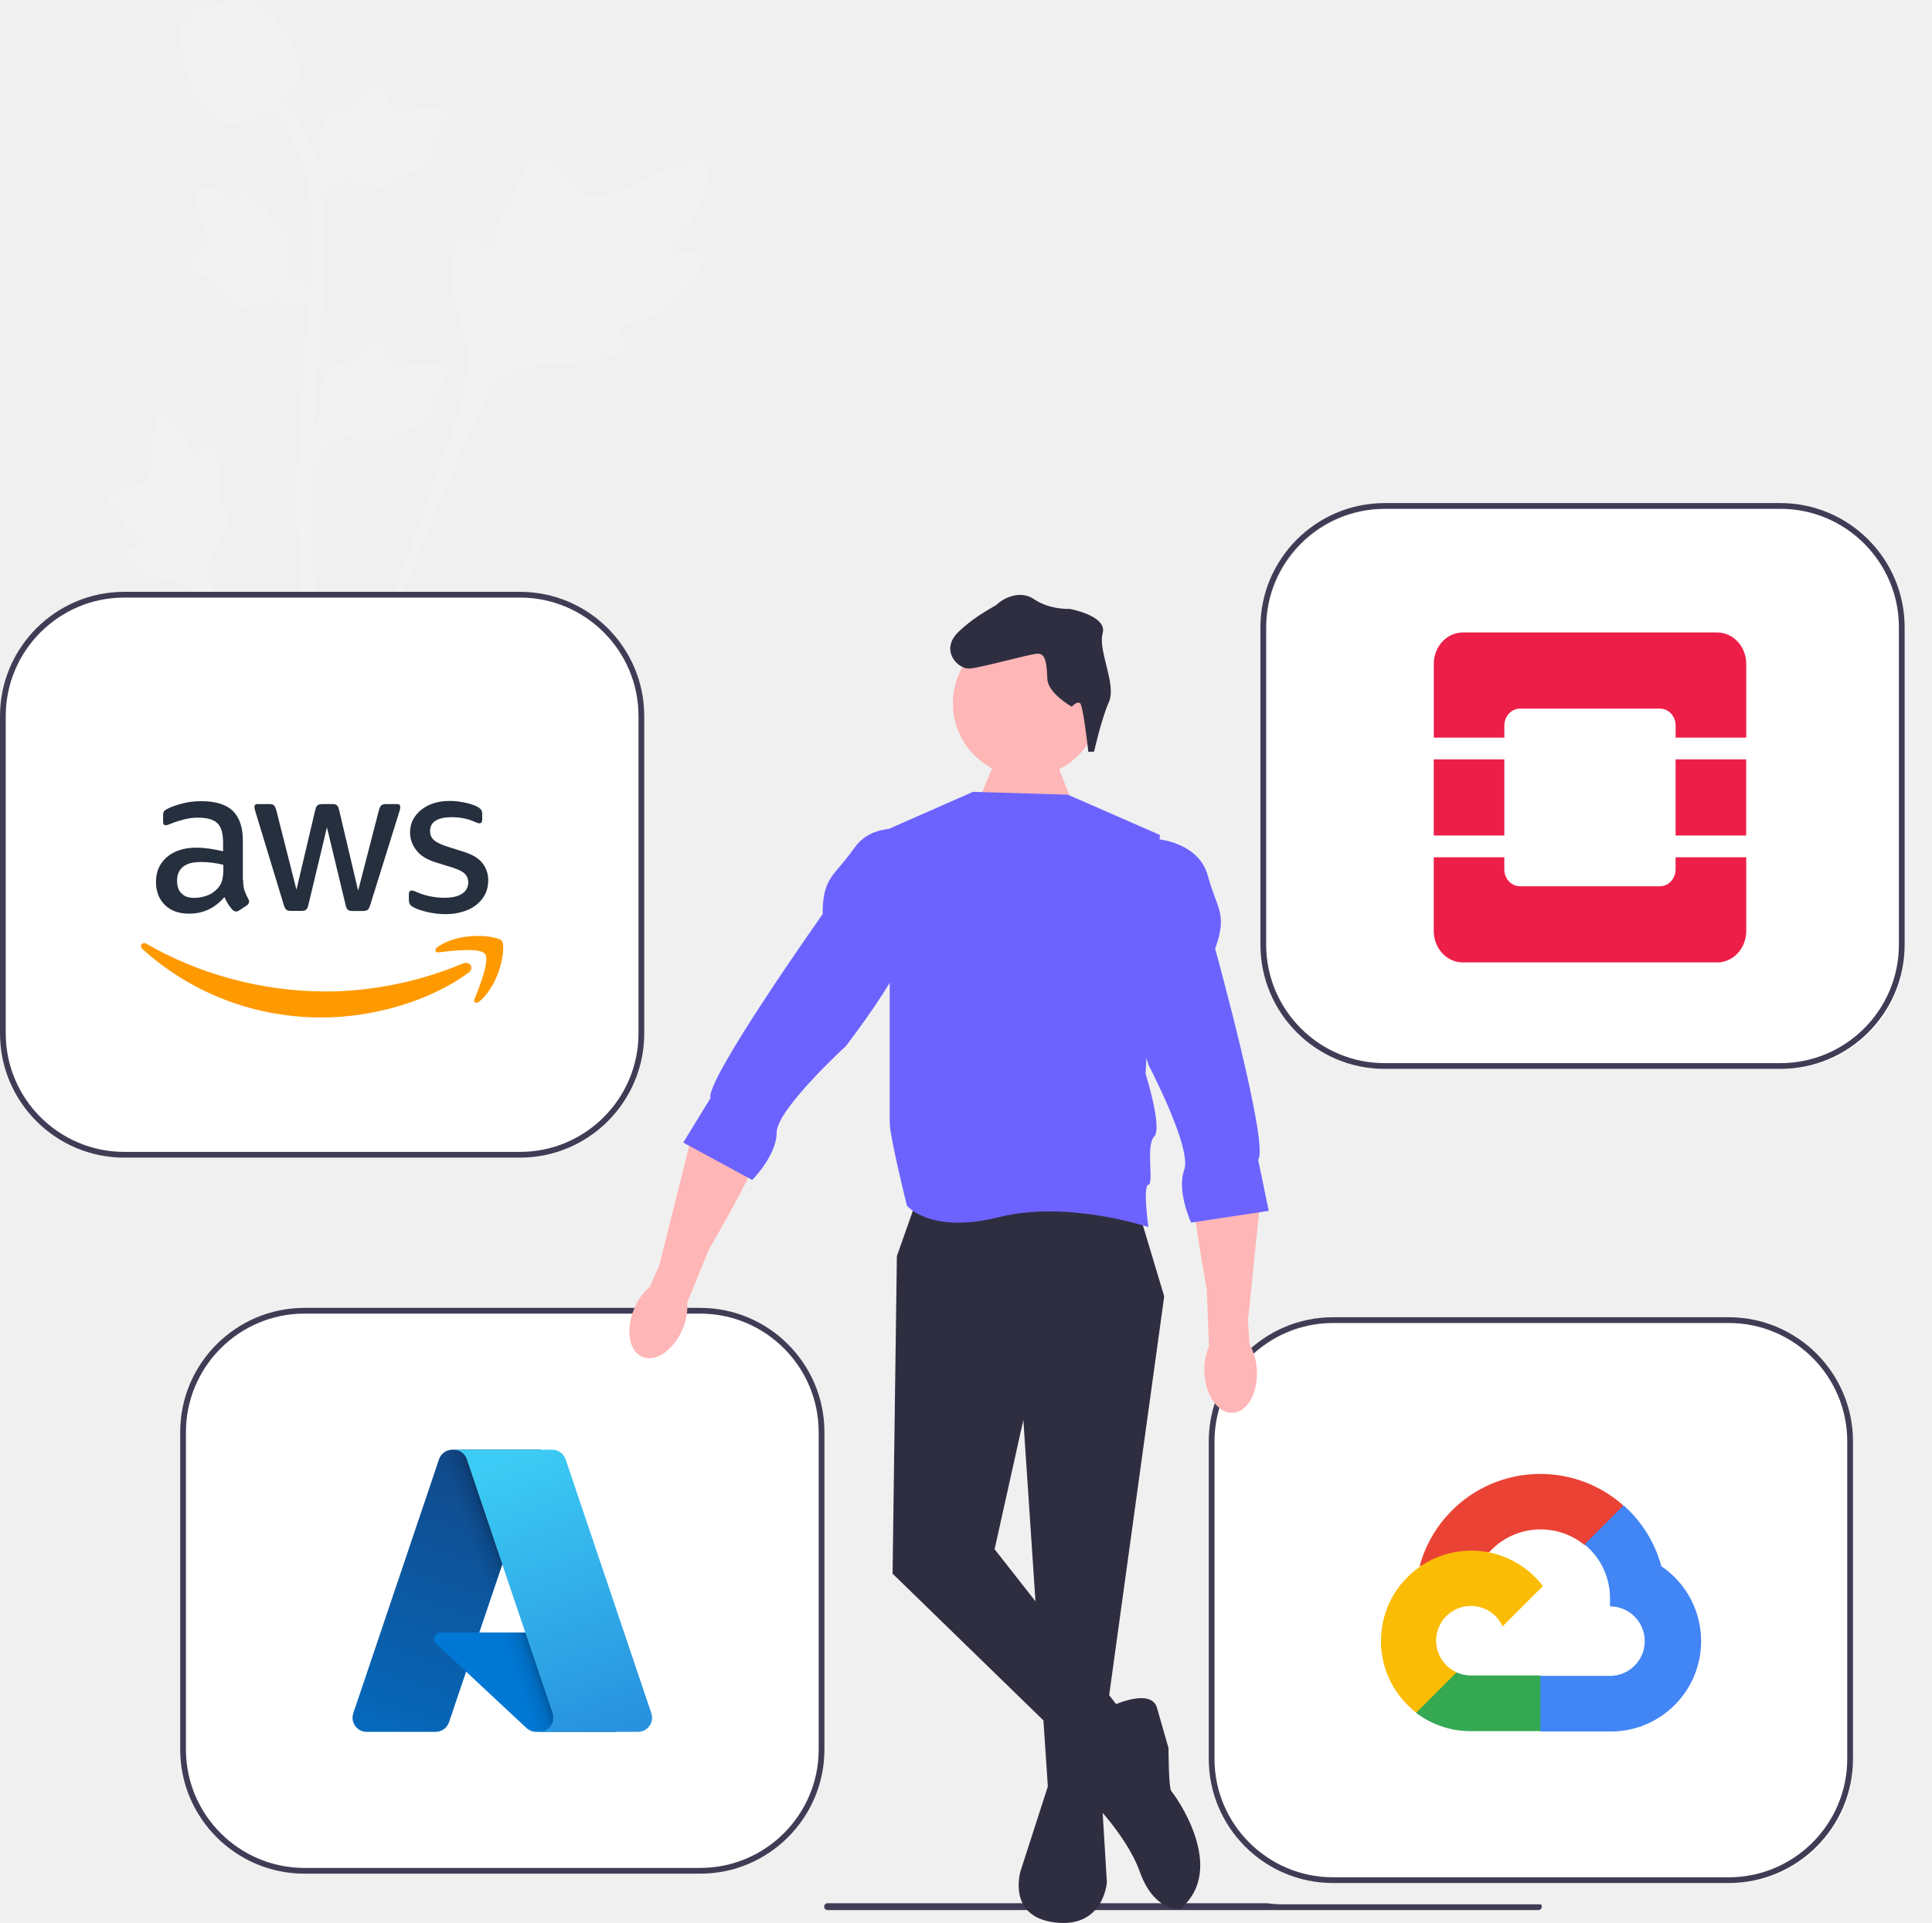
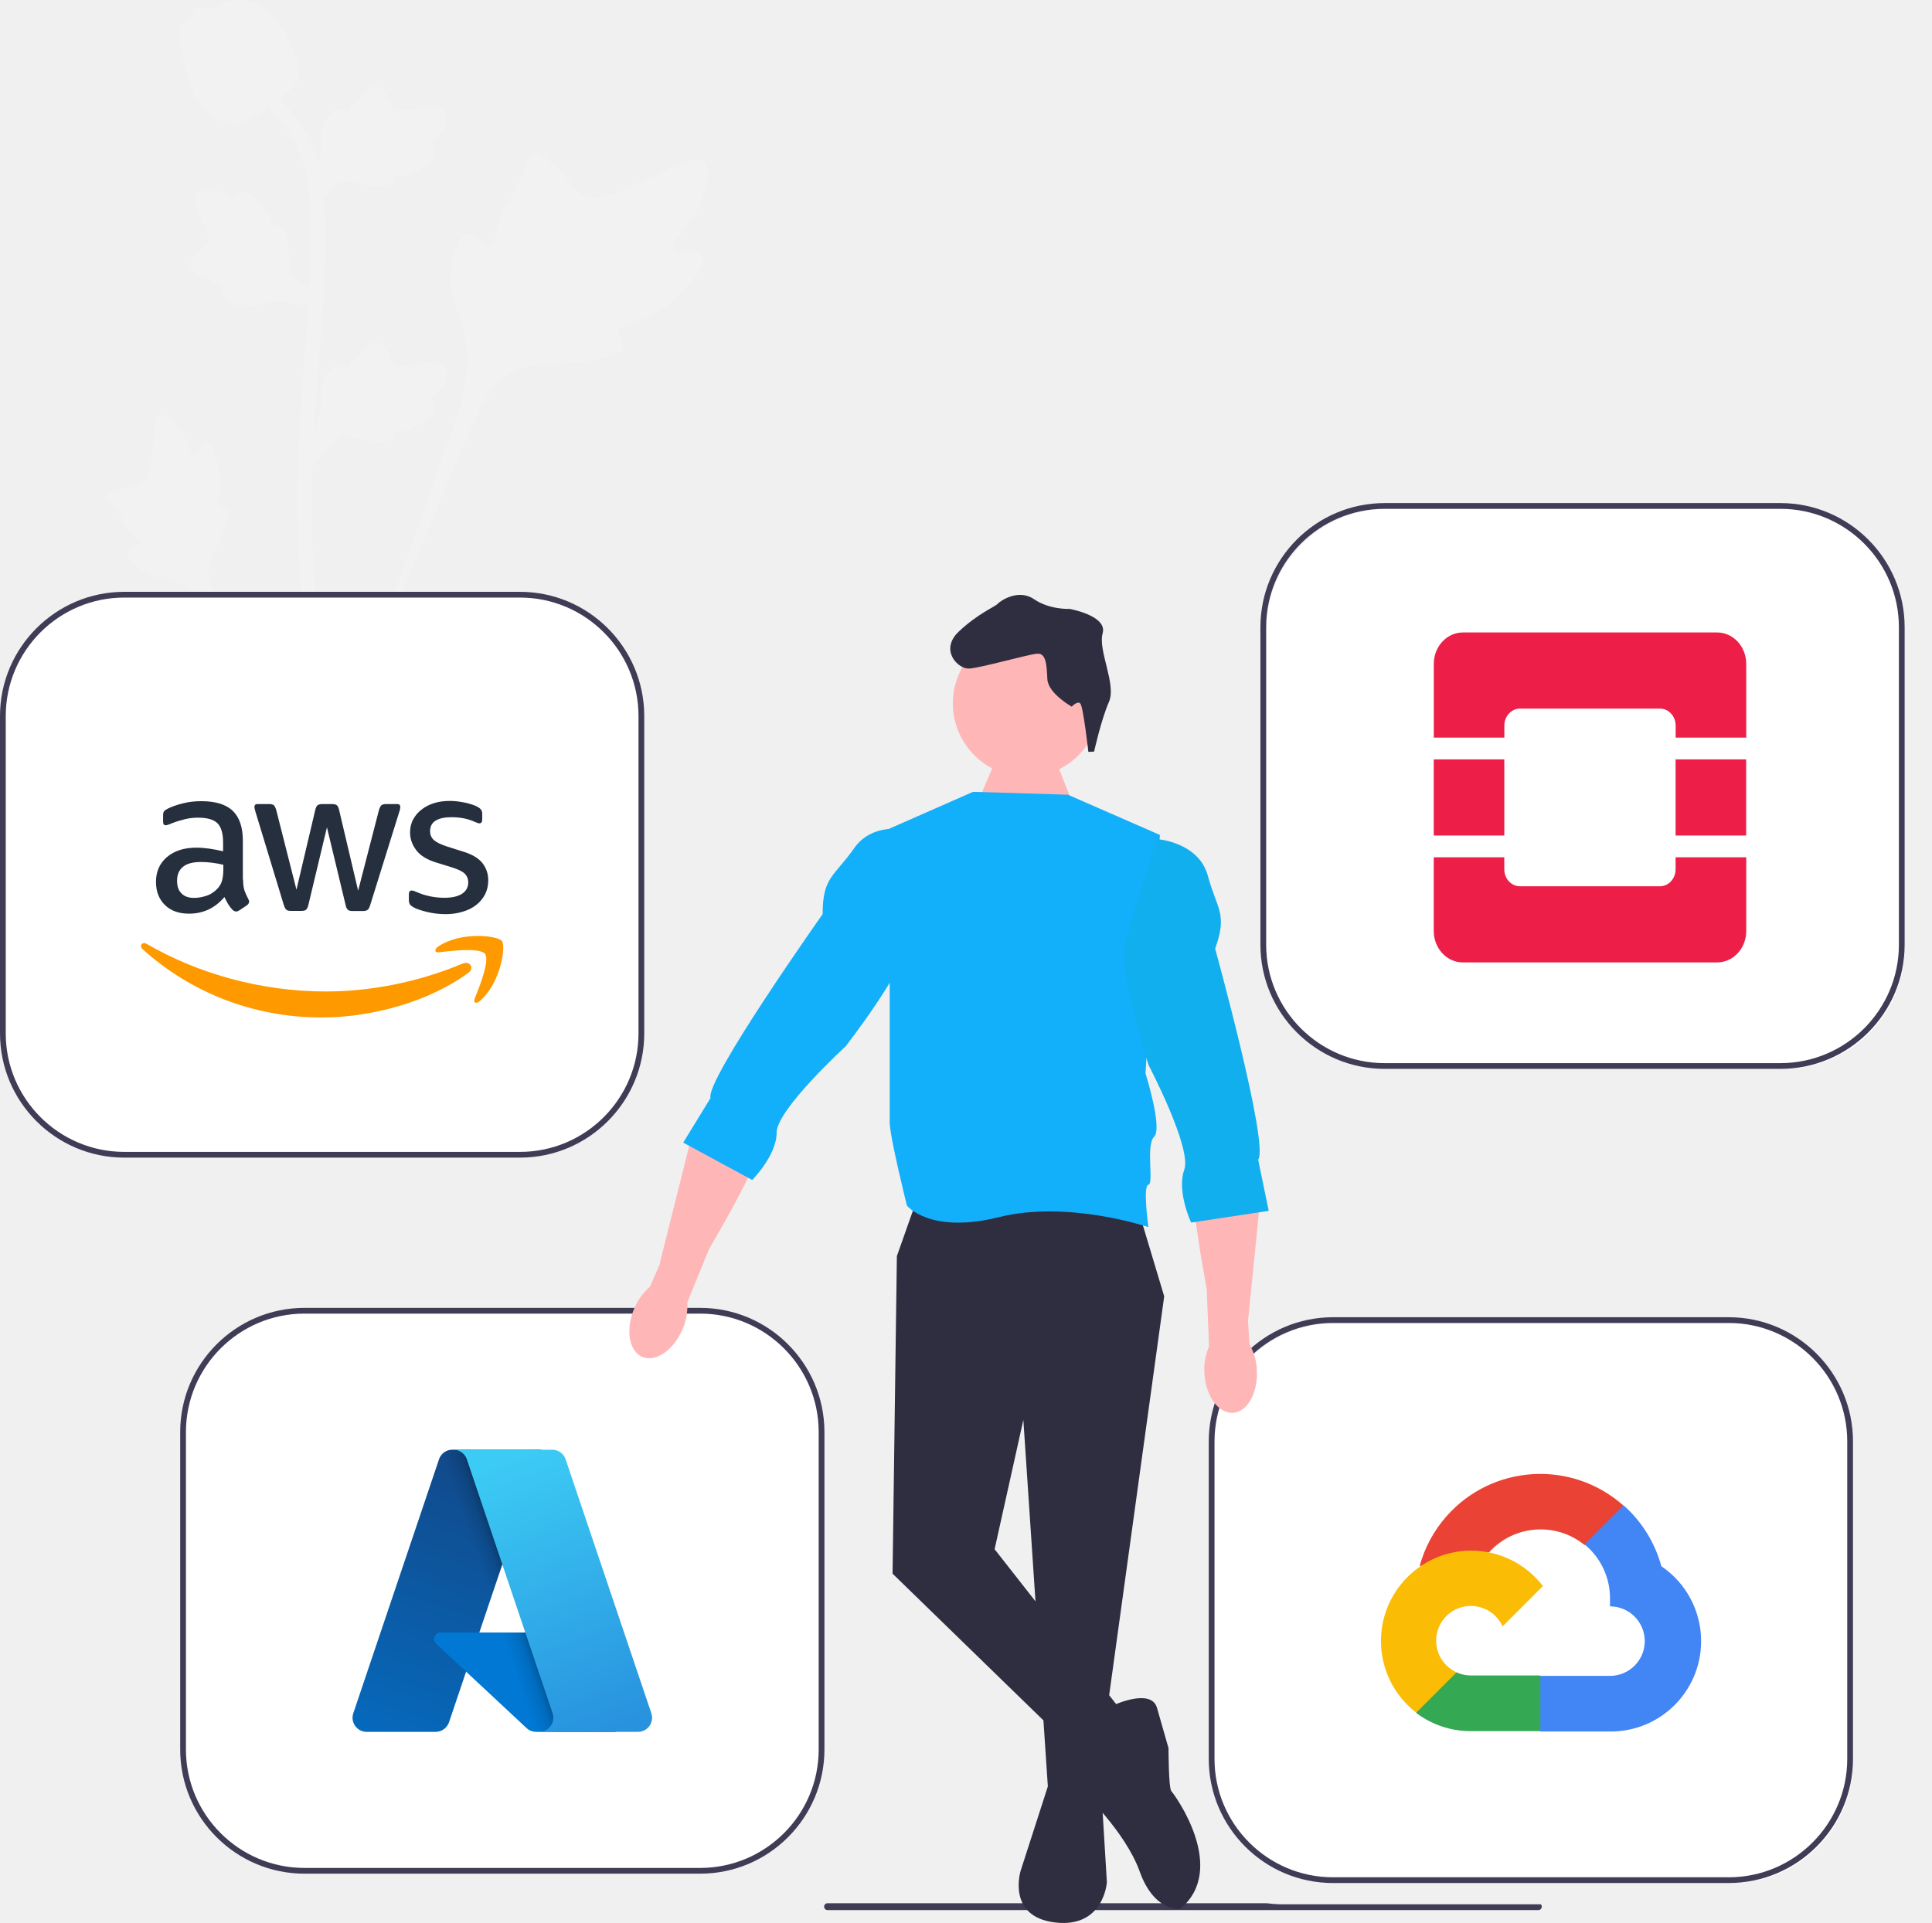
<svg xmlns="http://www.w3.org/2000/svg" width="672.129" height="669.164" viewBox="0 0 672.129 669.164" version="1.1" id="svg43" xml:space="preserve">
  <defs id="defs9">
    <linearGradient id="uuid-eb9161ae-d05a-4b98-bd77-bb52b0a075d2-701" x1="-1211.564" y1="1173.417" x2="-1232.059" y2="1233.965" gradientTransform="matrix(1.5625,0,0,1.5625,2123.008,-1324.892)" gradientUnits="userSpaceOnUse">
      <stop offset="0" stop-color="#114a8b" id="stop1" />
      <stop offset="1" stop-color="#0669bc" id="stop2" />
    </linearGradient>
    <linearGradient id="uuid-2da8b4cb-046d-4115-aa61-a56819df46ae-702" x1="-1205.162" y1="1201.633" x2="-1209.903" y2="1203.236" gradientTransform="matrix(1.5625,0,0,1.5625,2123.008,-1324.892)" gradientUnits="userSpaceOnUse">
      <stop offset="0" stop-color="#000" stop-opacity=".3" id="stop3" />
      <stop offset=".071" stop-color="#000" stop-opacity=".2" id="stop4" />
      <stop offset=".321" stop-color="#000" stop-opacity=".1" id="stop5" />
      <stop offset=".623" stop-color="#000" stop-opacity=".05" id="stop6" />
      <stop offset="1" stop-color="#000" stop-opacity="0" id="stop7" />
    </linearGradient>
    <linearGradient id="uuid-b4e7c5f5-65fb-4e53-973e-8c028050d1e4-703" x1="-1207.622" y1="1171.596" x2="-1185.125" y2="1231.534" gradientTransform="matrix(1.5625,0,0,1.5625,2123.008,-1324.892)" gradientUnits="userSpaceOnUse">
      <stop offset="0" stop-color="#3ccbf4" id="stop8" />
      <stop offset="1" stop-color="#2892df" id="stop9" />
    </linearGradient>
    <style id="style1">.cls-1{opacity:0.98;}.cls-2{fill:#ed1944;}</style>
  </defs>
  <g id="g15">
    <path d="M244.301,88.934c-1.663-2.804-8.858,.198-10.181-2.347-1.318-2.536,5.367-6.4,9.186-15.227,.689-1.592,5.029-11.623,1.816-14.718-6.09-5.867-33.96,18.345-43.713,10.421-2.14-1.739-3.636-5.21-10.114-10.846-2.577-2.242-4.135-3.254-5.644-2.878-2.14,.534-2.31,3.398-4.604,9.03-3.441,8.445-5.477,7.935-7.482,14.674-1.488,5.002-1.148,7.91-2.9,8.477-2.479,.802-4.76-4.504-7.901-4.029-3.205,.485-5.143,6.662-5.755,11.287-1.149,8.679,2.039,14.407,3.805,20.429,1.92,6.545,3.059,16.498-1.374,30.587l-43.883,123.641c9.688-25.371,37.74-94.919,49.527-120.764,3.403-7.461,7.16-15.028,14.874-18.015,7.427-2.876,17.628-1.159,30.632-4.292,1.519-.366,5.733-1.438,6.264-3.917,.439-2.049-2.04-3.193-1.66-5.113,.511-2.575,5.386-2.606,11.377-5.577,4.224-2.095,6.856-4.586,9.119-6.728,.682-.646,10.825-10.365,8.611-14.098h-0Z" fill="#f2f2f2" id="path9" />
    <path d="M71.651,154.024c-1.856,.007-2.458,4.405-4.089,4.32-1.625-.085-1.593-4.481-4.823-8.902-.583-.797-4.254-5.822-6.7-5.138-4.637,1.296-.795,21.961-7.498,24.462-1.471,.549-3.606,.281-8.241,1.835-1.844,.618-2.79,1.091-3.041,1.94-.355,1.204,1.002,2.114,3.103,4.865,3.152,4.126,2.315,4.978,5.043,7.906,2.026,2.174,3.551,2.846,3.324,3.869-.322,1.448-3.584,1.037-4.257,2.715-.687,1.713,1.786,4.447,3.879,6.082,3.929,3.068,7.659,3.156,11.125,4.027,3.766,.946,8.98,3.259,14.616,9.5l48.022,57.213c-9.657-12.075-35.698-45.91-44.981-59.152-2.68-3.823-5.31-7.85-4.55-12.498,.732-4.475,4.517-8.986,6.732-16.273,.259-.851,.948-3.229-.115-4.205-.879-.807-2.156,.08-2.988-.661-1.116-.994,.275-3.395,.545-7.193,.191-2.678-.272-4.688-.671-6.417-.12-.521-1.964-8.303-4.435-8.294v0Z" fill="#f2f2f2" id="path10" />
    <path d="M108.684,162.337l-1.118-9.984,.511-.757c2.365-3.5,3.57-6.918,3.584-10.162,.002-.516-.022-1.032-.046-1.557-.096-2.083-.217-4.671,1.133-7.689,.757-1.682,2.883-5.578,6.079-5.095,.861,.121,1.511,.516,2.005,.979,.072-.116,.147-.231,.227-.357,.995-1.519,1.784-2.169,2.543-2.796,.583-.482,1.186-.979,2.131-2.155,.415-.516,.738-.969,1.01-1.35,.827-1.152,1.907-2.526,3.811-2.502,2.034,.096,3.1,1.779,3.806,2.892,1.261,1.986,1.832,3.418,2.21,4.368,.137,.347,.294,.738,.374,.858,.656,.964,5.985,.063,7.993-.265,4.51-.752,8.412-1.403,10.02,1.441,1.152,2.034,.296,4.724-2.62,8.21-.909,1.085-1.875,1.909-2.733,2.555,.711,.424,1.347,1.075,1.605,2.097h0c.607,2.42-1.473,4.845-6.18,7.217-1.169,.593-2.743,1.384-4.948,1.764-1.039,.178-1.974,.222-2.774,.246-.017,.463-.125,.964-.407,1.48-.827,1.519-2.548,2.242-5.141,2.068-2.854-.149-5.204-.694-7.277-1.171-1.81-.415-3.37-.766-4.594-.685-2.271,.183-4.02,2.001-6.074,4.358l-5.127,5.992h-0l0,0Z" fill="#f2f2f2" id="path11" />
    <path d="M113.872,102.894l-9.373,3.614-.862-.302c-3.985-1.399-7.597-1.698-10.739-.889-.5,.129-.992,.283-1.495,.439-1.99,.621-4.463,1.395-7.725,.854-1.819-.305-6.126-1.374-6.471-4.588-.102-.863,.116-1.593,.438-2.188-.13-.041-.261-.084-.403-.129-1.721-.578-2.551-1.175-3.35-1.751-.614-.442-1.247-.899-2.625-1.514-.604-.27-1.124-.468-1.562-.635-1.324-.507-2.927-1.204-3.387-3.052-.423-1.992,.934-3.45,1.832-4.415,1.601-1.723,2.841-2.639,3.664-3.246,.301-.221,.639-.472,.735-.579,.766-.879-1.457-5.805-2.284-7.664-1.871-4.171-3.491-7.781-1.147-10.058,1.676-1.63,4.495-1.485,8.606,.452,1.28,.604,2.322,1.33,3.165,1.996,.23-.795,.698-1.576,1.621-2.085h0c2.187-1.201,5.06,.196,8.548,4.147,.87,.98,2.034,2.302,2.962,4.339,.436,.96,.715,1.853,.942,2.621,.452-.101,.964-.123,1.535,.019,1.679,.415,2.815,1.896,3.304,4.449,.579,2.798,.649,5.21,.713,7.336,.058,1.856,.113,3.454,.503,4.617,.753,2.15,2.955,3.382,5.756,4.77l7.097,3.439-0,0h0Z" fill="#f2f2f2" id="path12" />
    <path d="M108.684,73.482l-1.118-9.984,.511-.757c2.365-3.5,3.57-6.918,3.584-10.162,.002-.516-.022-1.032-.046-1.557-.096-2.083-.217-4.671,1.133-7.689,.757-1.682,2.883-5.578,6.079-5.095,.861,.121,1.511,.516,2.005,.979,.072-.116,.147-.231,.227-.357,.995-1.519,1.784-2.169,2.543-2.796,.583-.482,1.186-.979,2.131-2.155,.415-.516,.738-.969,1.01-1.35,.827-1.152,1.907-2.526,3.811-2.502,2.034,.096,3.1,1.779,3.806,2.892,1.261,1.986,1.832,3.418,2.21,4.368,.137,.347,.294,.738,.374,.858,.656,.964,5.985,.063,7.993-.265,4.51-.752,8.412-1.403,10.02,1.441,1.152,2.034,.296,4.724-2.62,8.21-.909,1.085-1.875,1.909-2.733,2.555,.711,.424,1.347,1.075,1.605,2.097h0c.607,2.42-1.473,4.845-6.18,7.217-1.169,.593-2.743,1.384-4.948,1.764-1.039,.178-1.974,.222-2.774,.246-.017,.463-.125,.964-.407,1.48-.827,1.519-2.548,2.242-5.141,2.068-2.854-.149-5.204-.694-7.277-1.171-1.81-.415-3.37-.766-4.594-.685-2.271,.183-4.02,2.001-6.074,4.358l-5.127,5.992h-0l0,0Z" fill="#f2f2f2" id="path13" />
    <path d="M118.899,267.274l-2.092-1.311-.506-2.415,.506,2.415-2.439,.28c-.039-.227-.171-.747-.371-1.562-1.092-4.464-4.421-18.049-7.197-39.443-1.938-14.934-3.035-30.288-3.261-45.642-.227-15.378,.501-27.02,1.085-36.377,.441-7.057,.976-13.777,1.502-20.324,1.398-17.489,2.716-34.01,1.735-52.3-.217-4.083-.673-12.582-5.638-21.626-2.88-5.245-6.848-9.902-11.794-13.835l3.076-3.866c5.459,4.348,9.849,9.506,13.047,15.33,5.505,10.027,6.002,19.288,6.24,23.737,.998,18.613-.335,35.292-1.748,52.95-.521,6.522-1.056,13.213-1.494,20.242-.578,9.27-1.299,20.811-1.075,35.991,.222,15.171,1.306,30.337,3.218,45.083,2.743,21.124,6.023,34.506,7.101,38.903,.574,2.348,.694,2.839,.106,3.77v-0Z" fill="#f2f2f2" id="path14" />
    <path d="M81.375,42.977c-.202,0-.407-.005-.615-.019-4.204-.227-8.096-2.743-11.572-7.477-1.629-2.227-2.463-4.768-4.127-9.834-.258-.781-1.511-4.744-2.273-10.196-.499-3.563-.436-5.052,.27-6.368,.783-1.466,2.051-2.487,3.478-3.177-.063-.472-.012-.959,.193-1.456,.841-2.058,3.078-1.788,4.288-1.658,.612,.077,1.376,.178,2.201,.135,1.297-.063,1.993-.448,3.049-1.027,1.01-.554,2.266-1.244,4.129-1.625,3.673-.766,6.751,.275,7.766,.617,5.339,1.779,7.971,5.929,11.018,10.736,.607,.964,2.692,4.474,4.069,9.285,.993,3.471,.853,5.014,.554,6.161-.607,2.357-2.042,3.707-5.684,6.686-3.804,3.119-5.713,4.681-7.352,5.631-3.816,2.203-6.211,3.587-9.393,3.587v0h-0Z" fill="#f2f2f2" id="path15" />
  </g>
  <g id="g42" transform="translate(-27.48541,-10.57131)">
    <g id="g37">
      <path d="m 492.23,470.944 h 137.669 c 23.323,0 42.23,18.907 42.23,42.23 v 110.433 c 0,23.323 -18.907,42.23 -42.23,42.23 H 492.23 c -23.323,0 -42.23,-18.907 -42.23,-42.23 v -110.433 c 0,-23.323 18.907,-42.23 42.23,-42.23 z" fill="#ffffff" id="path36" />
      <path d="M 448,622.607 V 512.175 c 0,-23.837 19.393,-43.23 43.23,-43.23 h 137.669 c 23.837,0 43.23,19.393 43.23,43.23 V 622.607 c 0,23.837 -19.393,43.229 -43.23,43.229 H 491.23 C 467.393,665.837 448,646.444 448,622.607 Z M 491.23,470.945 C 468.496,470.945 450,489.44 450,512.175 V 622.607 c 0,22.734 18.496,41.229 41.23,41.229 h 137.669 c 22.734,0 41.23,-18.495 41.23,-41.229 V 512.175 c 0,-22.734 -18.496,-41.23 -41.23,-41.23 z" fill="#3f3d56" id="path37" />
    </g>
    <g id="g41">
      <path d="m 578.588,548.156 h 3.397 l 9.682,-9.682 0.476,-4.111 c -18.019,-15.904 -45.52,-14.19 -61.424,3.829 -4.418,5.005 -7.625,10.96 -9.373,17.403 1.079,-0.442 2.273,-0.514 3.397,-0.204 l 19.364,-3.193 c 0,0 0.985,-1.631 1.495,-1.529 8.614,-9.46 23.109,-10.562 33.054,-2.514 h -0.068 v 1.2e-4 z" fill="#ea4335" id="path38" />
      <path d="m 605.46,555.596 c -2.225,-8.195 -6.795,-15.563 -13.147,-21.198 l -13.589,13.589 c 5.738,4.689 9.007,11.751 8.867,19.16 v 2.412 c 6.679,0 12.094,5.415 12.094,12.094 0,6.679 -5.415,12.094 -12.094,12.094 h -24.188 l -2.412,2.446 v 14.506 l 2.412,2.412 h 24.188 c 17.373,0.135 31.566,-13.839 31.702,-31.212 0.082,-10.53 -5.11,-20.403 -13.833,-26.302 v -6e-5 z" fill="#4285f4" id="path39" />
      <path d="m 539.181,612.974 h 24.188 v -19.364 h -24.188 c -1.723,-3.7e-4 -3.426,-0.371 -4.994,-1.087 l -3.397,1.053 -9.75,9.682 -0.849,3.397 c 5.468,4.129 12.139,6.348 18.99,6.319 z" fill="#34a853" id="path40" />
      <path d="m 539.181,550.16 c -17.373,0.104 -31.373,14.272 -31.269,31.645 0.058,9.701 4.589,18.833 12.279,24.748 l 14.03,-14.03 c -6.087,-2.75 -8.792,-9.914 -6.042,-16.001 2.75,-6.087 9.914,-8.792 16.001,-6.042 2.682,1.212 4.83,3.36 6.042,6.042 l 14.03,-14.03 c -5.97,-7.804 -15.246,-12.367 -25.071,-12.332 l -6e-5,6e-5 z" fill="#fbbc05" id="path41" />
    </g>
  </g>
  <g id="g50" transform="translate(-286.4825,-443.995)">
    <g id="g45" transform="translate(276.9683,150.1126)">
      <path d="m 492.23,470.944 h 137.669 c 23.323,0 42.23,18.907 42.23,42.23 v 110.433 c 0,23.323 -18.907,42.23 -42.23,42.23 H 492.23 c -23.323,0 -42.23,-18.907 -42.23,-42.23 v -110.433 c 0,-23.323 18.907,-42.23 42.23,-42.23 z" fill="#ffffff" id="path44" />
      <path d="M 448,622.607 V 512.175 c 0,-23.837 19.393,-43.23 43.23,-43.23 h 137.669 c 23.837,0 43.23,19.393 43.23,43.23 V 622.607 c 0,23.837 -19.393,43.229 -43.23,43.229 H 491.23 C 467.393,665.837 448,646.444 448,622.607 Z M 491.23,470.945 C 468.496,470.945 450,489.44 450,512.175 V 622.607 c 0,22.734 18.496,41.229 41.23,41.229 h 137.669 c 22.734,0 41.23,-18.495 41.23,-41.229 V 512.175 c 0,-22.734 -18.496,-41.23 -41.23,-41.23 z" fill="#3f3d56" id="path45" />
    </g>
    <g id="g44" transform="matrix(0.8134415,0,0,0.8534693,744.0462,624.9691)">
      <g class="cls-1" id="g3" transform="matrix(0.725039,0,0,0.7459014,50.68356,45.82924)">
        <path class="cls-2" d="m 461.82,215.24 h -150 a 17.17,17.17 0 0 0 -17.12,17.12 v 40.35 h 41.61 v -6.59 a 9.26,9.26 0 0 1 9.26,-9.26 h 82.53 a 9.26,9.26 0 0 1 9.26,9.26 v 6.59 H 479 v -40.35 a 17.18,17.18 0 0 0 -17.18,-17.12 z" transform="translate(-294.67,-215.24)" id="path1" />
        <path class="cls-2" d="m 437.33,344.72 a 9.27,9.27 0 0 1 -9.26,9.26 h -82.53 a 9.27,9.27 0 0 1 -9.26,-9.26 v -6.59 h -41.61 v 40.34 a 17.17,17.17 0 0 0 17.12,17.13 h 150 A 17.18,17.18 0 0 0 479,378.47 v -40.34 h -41.67 z" transform="translate(-294.67,-215.24)" id="path2" />
        <rect class="cls-2" y="69.37" width="41.62" height="41.62" id="rect2" x="0" />
        <rect class="cls-2" x="142.66" y="69.37" width="41.62" height="41.62" id="rect3" />
      </g>
    </g>
  </g>
  <path d="M286.706,663.479c0,.66,.53,1.19,1.19,1.19h247.29c.66,0,1.19-.53,1.19-1.19,0-.32-.12-.6-.32-.81h-89.72c-1.91,0-3.78-.13-5.62-.38h-152.82c-.66,0-1.19,.53-1.19,1.19Z" fill="#3f3d56" id="path16" />
  <g id="g23" transform="translate(-61.3136,3.171393)">
    <g id="g18">
      <path d="m 167.23,452.944 h 137.669 c 23.323,0 42.23,18.907 42.23,42.23 v 110.433 c 0,23.323 -18.907,42.23 -42.23,42.23 H 167.23 c -23.323,0 -42.23,-18.907 -42.23,-42.23 v -110.433 c 0,-23.323 18.907,-42.23 42.23,-42.23 z" fill="#ffffff" id="path17" />
      <path d="M 124,605.607 V 495.174 c 0,-23.837 19.393,-43.23 43.23,-43.23 h 137.669 c 23.837,0 43.23,19.393 43.23,43.23 V 605.607 c 0,23.837 -19.393,43.229 -43.23,43.229 H 167.23 c -23.837,0 -43.23,-19.393 -43.23,-43.229 z m 43.23,-151.663 c -22.734,0 -41.23,18.496 -41.23,41.23 V 605.607 c 0,22.734 18.496,41.229 41.23,41.229 h 137.669 c 22.734,0 41.23,-18.495 41.23,-41.229 V 495.174 c 0,-22.734 -18.496,-41.23 -41.23,-41.23 z" fill="#3f3d56" id="path18" />
    </g>
    <g id="g22">
      <path d="m 218.701,501.297 h 30.836 L 217.526,596.14 c -0.675,1.998 -2.549,3.344 -4.658,3.344 h -23.998 c -2.711,3.1e-4 -4.909,-2.197 -4.909,-4.908 -6e-5,-0.534 0.087,-1.064 0.258,-1.57 l 29.823,-88.366 c 0.674,-1.999 2.549,-3.345 4.659,-3.346 v 0.001 l 3e-5,-9e-5 z" fill="url(#uuid-eb9161ae-d05a-4b98-bd77-bb52b0a075d2-701)" id="path19" style="fill:url(#uuid-eb9161ae-d05a-4b98-bd77-bb52b0a075d2-701)" />
      <path d="m 263.509,564.911 h -48.898 c -1.25,-0.001 -2.264,1.011 -2.266,2.261 -6.9e-4,0.629 0.26,1.229 0.72,1.658 l 31.421,29.327 c 0.915,0.853 2.119,1.328 3.37,1.328 h 27.688 z" fill="#0078d4" id="path20" />
      <path d="m 218.701,501.297 c -2.135,-0.008 -4.027,1.373 -4.67,3.409 l -29.776,88.22 c -0.914,2.549 0.411,5.356 2.959,6.27 0.535,0.192 1.1,0.289 1.669,0.288 h 24.617 c 1.867,-0.334 3.409,-1.646 4.038,-3.434 l 5.938,-17.5 21.21,19.783 c 0.889,0.735 2.004,1.142 3.157,1.151 h 27.585 l -12.098,-34.573 -35.268,0.008 21.585,-63.623 h -30.947 l -2e-5,-9e-5 z" fill="url(#uuid-2da8b4cb-046d-4115-aa61-a56819df46ae-702)" id="path21" style="fill:url(#uuid-2da8b4cb-046d-4115-aa61-a56819df46ae-702)" />
      <path d="m 258.086,504.636 c -0.673,-1.996 -2.545,-3.34 -4.652,-3.34 h -34.366 c 2.106,1.2e-4 3.978,1.344 4.652,3.34 l 29.824,88.369 c 0.867,2.569 -0.512,5.355 -3.082,6.222 -0.506,0.171 -1.036,0.258 -1.57,0.258 h 34.367 c 2.712,-7.9e-4 4.909,-2.2 4.908,-4.911 -1.5e-4,-0.534 -0.087,-1.063 -0.258,-1.569 l -29.824,-88.369 v 3e-5 z" fill="url(#uuid-b4e7c5f5-65fb-4e53-973e-8c028050d1e4-703)" id="path22" style="fill:url(#uuid-b4e7c5f5-65fb-4e53-973e-8c028050d1e4-703)" />
    </g>
  </g>
  <g id="g29">
    <g id="g24">
      <path d="M43.23,206.944H180.899c23.323,0,42.23,18.907,42.23,42.23v110.433c0,23.323-18.907,42.23-42.23,42.23H43.23c-23.323,0-42.23-18.907-42.23-42.23v-110.433c0-23.323,18.907-42.23,42.23-42.23v-0Z" fill="#fff" id="path23" />
      <path d="M0,359.607v-110.433c0-23.837,19.393-43.23,43.23-43.23H180.899c23.837,0,43.23,19.393,43.23,43.23v110.433c0,23.837-19.393,43.229-43.23,43.229H43.23c-23.837,0-43.23-19.393-43.23-43.229ZM43.23,207.945c-22.734,0-41.23,18.496-41.23,41.23v110.433c0,22.734,18.496,41.229,41.23,41.229H180.899c22.734,0,41.23-18.495,41.23-41.229v-110.433c0-22.734-18.496-41.23-41.23-41.23H43.23v-0Z" fill="#3f3d56" id="path24" />
    </g>
    <g id="g28">
      <path d="M84.569,306.08c0,1.551,.168,2.808,.461,3.73,.335,.922,.754,1.928,1.341,3.018,.21,.335,.293,.671,.293,.964,0,.419-.251,.838-.796,1.257l-2.64,1.76c-.377,.251-.754,.377-1.09,.377-.419,0-.838-.21-1.257-.587-.587-.629-1.09-1.299-1.509-1.97-.419-.712-.838-1.509-1.299-2.473-3.269,3.856-7.376,5.784-12.322,5.784-3.521,0-6.329-1.006-8.382-3.018s-3.101-4.694-3.101-8.047c0-3.562,1.257-6.454,3.814-8.634s5.951-3.269,10.268-3.269c1.425,0,2.892,.126,4.443,.335,1.551,.21,3.143,.545,4.82,.922v-3.06c0-3.185-.671-5.407-1.97-6.706-1.341-1.299-3.604-1.928-6.832-1.928-1.467,0-2.976,.168-4.526,.545s-3.06,.838-4.526,1.425c-.671,.293-1.174,.461-1.467,.545s-.503,.126-.671,.126c-.587,0-.88-.419-.88-1.299v-2.054c0-.671,.084-1.174,.293-1.467s.587-.587,1.174-.88c1.467-.754,3.227-1.383,5.281-1.886,2.054-.545,4.233-.796,6.538-.796,4.987,0,8.634,1.132,10.981,3.395,2.305,2.263,3.479,5.7,3.479,10.31v13.579h.084l0,0Zm-17.016,6.371c1.383,0,2.808-.251,4.317-.754,1.509-.503,2.85-1.425,3.982-2.682,.671-.796,1.174-1.676,1.425-2.682s.419-2.221,.419-3.646v-1.76c-1.215-.293-2.515-.545-3.856-.712s-2.64-.251-3.94-.251c-2.808,0-4.862,.545-6.245,1.676-1.383,1.132-2.054,2.724-2.054,4.82,0,1.97,.503,3.437,1.551,4.443,1.006,1.048,2.473,1.551,4.401,1.551l-0-0Zm33.655,4.526c-.754,0-1.257-.126-1.593-.419-.335-.251-.629-.838-.88-1.635l-9.849-32.398c-.251-.838-.377-1.383-.377-1.676,0-.671,.335-1.048,1.006-1.048h4.107c.796,0,1.341,.126,1.635,.419,.335,.251,.587,.838,.838,1.635l7.041,27.746,6.538-27.746c.21-.838,.461-1.383,.796-1.635s.922-.419,1.676-.419h3.353c.796,0,1.341,.126,1.676,.419,.335,.251,.629,.838,.796,1.635l6.622,28.081,7.251-28.081c.251-.838,.545-1.383,.838-1.635,.335-.251,.88-.419,1.635-.419h3.898c.671,0,1.048,.335,1.048,1.048,0,.21-.042,.419-.084,.671-.042,.251-.126,.587-.293,1.048l-10.101,32.398c-.251,.838-.545,1.383-.88,1.635s-.88,.419-1.593,.419h-3.604c-.796,0-1.341-.126-1.676-.419s-.629-.838-.796-1.676l-6.496-27.033-6.454,26.991c-.21,.838-.461,1.383-.796,1.676-.335,.293-.922,.419-1.676,.419h-3.604l0,0Zm53.857,1.132c-2.179,0-4.359-.251-6.454-.754-2.096-.503-3.73-1.048-4.82-1.676-.671-.377-1.132-.796-1.299-1.174-.168-.377-.251-.796-.251-1.174v-2.138c0-.88,.335-1.299,.964-1.299,.251,0,.503,.042,.754,.126s.629,.251,1.048,.419c1.425,.629,2.976,1.132,4.61,1.467,1.676,.335,3.311,.503,4.987,.503,2.64,0,4.694-.461,6.119-1.383,1.425-.922,2.179-2.263,2.179-3.982,0-1.174-.377-2.138-1.132-2.934-.754-.796-2.179-1.509-4.233-2.179l-6.077-1.886c-3.06-.964-5.323-2.389-6.706-4.275-1.383-1.844-2.096-3.898-2.096-6.077,0-1.76,.377-3.311,1.132-4.652,.754-1.341,1.76-2.515,3.018-3.437,1.257-.964,2.682-1.676,4.359-2.179s3.437-.712,5.281-.712c.922,0,1.886,.042,2.808,.168,.964,.126,1.844,.293,2.724,.461,.838,.21,1.635,.419,2.389,.671,.754,.251,1.341,.503,1.76,.754,.587,.335,1.006,.671,1.257,1.048,.251,.335,.377,.796,.377,1.383v1.97c0,.88-.335,1.341-.964,1.341-.335,0-.88-.168-1.593-.503-2.389-1.09-5.071-1.635-8.047-1.635-2.389,0-4.275,.377-5.574,1.174s-1.97,2.012-1.97,3.73c0,1.174,.419,2.179,1.257,2.976,.838,.796,2.389,1.593,4.61,2.305l5.951,1.886c3.018,.964,5.197,2.305,6.496,4.024s1.928,3.688,1.928,5.868c0,1.802-.377,3.437-1.09,4.862-.754,1.425-1.76,2.682-3.06,3.688-1.299,1.048-2.85,1.802-4.652,2.347-1.886,.587-3.856,.88-5.993,.88h-0Z" fill="#252f3e" id="path25" />
      <g id="g27">
        <path d="M162.986,338.478c-13.789,10.185-33.823,15.591-51.048,15.591-24.141,0-45.893-8.927-62.323-23.764-1.299-1.174-.126-2.766,1.425-1.844,17.771,10.31,39.69,16.555,62.365,16.555,15.298,0,32.104-3.185,47.57-9.724,2.305-1.048,4.275,1.509,2.012,3.185l-0-0Z" fill="#f90" fill-rule="evenodd" id="path26" />
        <path d="M168.728,331.94c-1.76-2.263-11.651-1.09-16.136-.545-1.341,.168-1.551-1.006-.335-1.886,7.879-5.532,20.83-3.94,22.339-2.096,1.509,1.886-.419,14.837-7.796,21.04-1.132,.964-2.221,.461-1.718-.796,1.676-4.149,5.407-13.496,3.646-15.717h0Z" fill="#f90" fill-rule="evenodd" id="path27" />
      </g>
    </g>
  </g>
  <path d="m 375.574,284.719 c -1,-1 -9,-22 -9,-22 l -19,-1 -8.693,20.496 z" fill="#ffb6b6" id="path29" />
  <circle cx="357.075" cy="244.762" r="25.575" fill="#ffb6b6" id="circle29" />
  <polygon points="458.93,448.991 434.93,622.991 418.682,622.991 409.93,491.991 399.93,536.991 450.93,601.991 437.93,616.991 364.43,545.491 365.93,434.991 371.93,417.991 449.93,418.991 " fill="#2f2e41" id="polygon29" transform="translate(-53.91368,2.114262)" />
  <path d="m 380.631,261.543 -1.998,0.098 c 0,0 -1.786,-15.931 -2.834,-16.881 -1.048,-0.95 -2.947,1.146 -2.947,1.146 0,0 -8.236,-4.6 -8.482,-9.594 -0.246,-4.994 -0.443,-8.989 -3.439,-8.841 -2.996,0.148 -19.779,4.979 -23.774,5.176 -3.995,0.197 -10.332,-6.499 -3.636,-12.837 6.696,-6.337 12.591,-8.63 13.54,-9.678 0.95,-1.048 7.202,-5.361 12.664,-1.625 5.462,3.736 12.454,3.391 12.454,3.391 0,0 13.132,2.357 11.43,8.448 -1.702,6.091 4.881,17.781 2.18,23.922 -2.701,6.14 -5.156,17.275 -5.156,17.275 l 3e-5,-3e-5 z" fill="#2f2e41" id="path30" />
  <path d="m 365.074,619.991 18,2 2,33 c 0,0 -1,16 -18,14 -17,-2 -12,-18 -12,-18 z" fill="#2f2e41" id="path31" />
  <path d="m 387.517,593.32 c 0,0 13,-6 15,1 l 4,14 c 0,0 0,14 1,15 1,1 20,27 3,41 0,0 -9,1 -14,-13 -5,-14 -20,-28 -20,-28 0,0 -2.906,-7 2.047,-6.5 4.953,0.5 11.953,-11.5 9.953,-15.5 -2,-4 -1,-8 -1,-8 z" fill="#2f2e41" id="path32" />
  <path d="m 223.472,472.188 c -4.652,-1.96 -5.928,-9.474 -2.847,-16.787 1.19,-2.938 3.067,-5.549 5.473,-7.613 l 3.594,-8.243 -0.128,-0.087 10.333,-41.183 c 2.403,-9.575 9.018,-17.654 18.103,-21.517 5.404,-2.298 10.533,-2.714 12.024,2.793 2.474,9.138 -13.642,38.572 -23.36,55.133 l -7.571,18.577 c 0.205,3.165 -0.352,6.332 -1.622,9.238 -3.078,7.311 -9.345,11.649 -13.998,9.689 v 3e-5 z" fill="#ffb6b6" id="path33" />
-   <path d="m 338.517,275.548 33,1 32,14 -5,83 c 0,0 6,19 3,22 -3,3 0,16.449 -2,16.724 -2,0.276 0,14.74 0,14.74 0,0 -28,-9.465 -52,-3.465 -24,6 -32,-4 -32,-4 0,0 -6,-24 -6,-29 V 288.304 Z" fill="#6c63ff" id="path34" />
-   <path d="m 318.188,289.105 c 0,0 -14,-4 -21,6 -7,10 -11,10 -11,23 0,0 -41,58 -39,64 l -9.5,15.5 24,13 c 0,0 8.5,-8.5 8.5,-16.5 0,-8 24,-30 24,-30 0,0 21,-27 22,-37 1,-10 2,-38 2,-38 z" fill="#6c63ff" id="path35" />
+   <path d="m 338.517,275.548 33,1 32,14 -5,83 c 0,0 6,19 3,22 -3,3 0,16.449 -2,16.724 -2,0.276 0,14.74 0,14.74 0,0 -28,-9.465 -52,-3.465 -24,6 -32,-4 -32,-4 0,0 -6,-24 -6,-29 V 288.304 Z" fill="#6c63ff" id="path34" style="fill:#12affa;fill-opacity:1" />
+   <path d="m 318.188,289.105 c 0,0 -14,-4 -21,6 -7,10 -11,10 -11,23 0,0 -41,58 -39,64 l -9.5,15.5 24,13 c 0,0 8.5,-8.5 8.5,-16.5 0,-8 24,-30 24,-30 0,0 21,-27 22,-37 1,-10 2,-38 2,-38 z" fill="#6c63ff" id="path35" style="fill:#12affa;fill-opacity:1" />
  <g id="g43" transform="translate(-48.62803,3.171393)">
    <path d="m 477.513,488.474 c 5.041,-0.264 8.791,-6.9 8.376,-14.824 -0.122,-3.168 -1.002,-6.26 -2.564,-9.018 l -0.583,-8.974 0.15,-0.038 4.257,-42.245 c 0.99,-9.823 -2.491,-19.666 -9.725,-26.384 -4.303,-3.996 -8.986,-6.127 -12.258,-1.453 -5.429,7.756 -0.259,40.913 3.262,59.789 l 0.817,20.044 c -1.267,2.907 -1.818,6.076 -1.609,9.24 0.414,7.922 4.837,14.129 9.879,13.865 v 3e-5 z" fill="#ffb6b6" id="path42" />
-     <path d="m 451.11,288.807 c 0,0 14.527,0.989 17.717,12.771 3.191,11.782 6.953,13.14 2.541,25.368 0,0 18.882,68.472 14.964,73.438 l 3.676,17.804 -26.988,4.083 c 0,0 -5.111,-10.88 -2.396,-18.405 2.715,-7.525 -12.394,-36.365 -12.394,-36.365 0,0 -10.59,-32.525 -8.137,-42.27 2.453,-9.746 11.016,-36.423 11.016,-36.423 v -3e-5 z" fill="#6c63ff" id="path43" />
+     <path d="m 451.11,288.807 c 0,0 14.527,0.989 17.717,12.771 3.191,11.782 6.953,13.14 2.541,25.368 0,0 18.882,68.472 14.964,73.438 l 3.676,17.804 -26.988,4.083 c 0,0 -5.111,-10.88 -2.396,-18.405 2.715,-7.525 -12.394,-36.365 -12.394,-36.365 0,0 -10.59,-32.525 -8.137,-42.27 2.453,-9.746 11.016,-36.423 11.016,-36.423 v -3e-5 z" fill="#6c63ff" id="path43" style="fill:#12afef;fill-opacity:1" />
  </g>
</svg>
